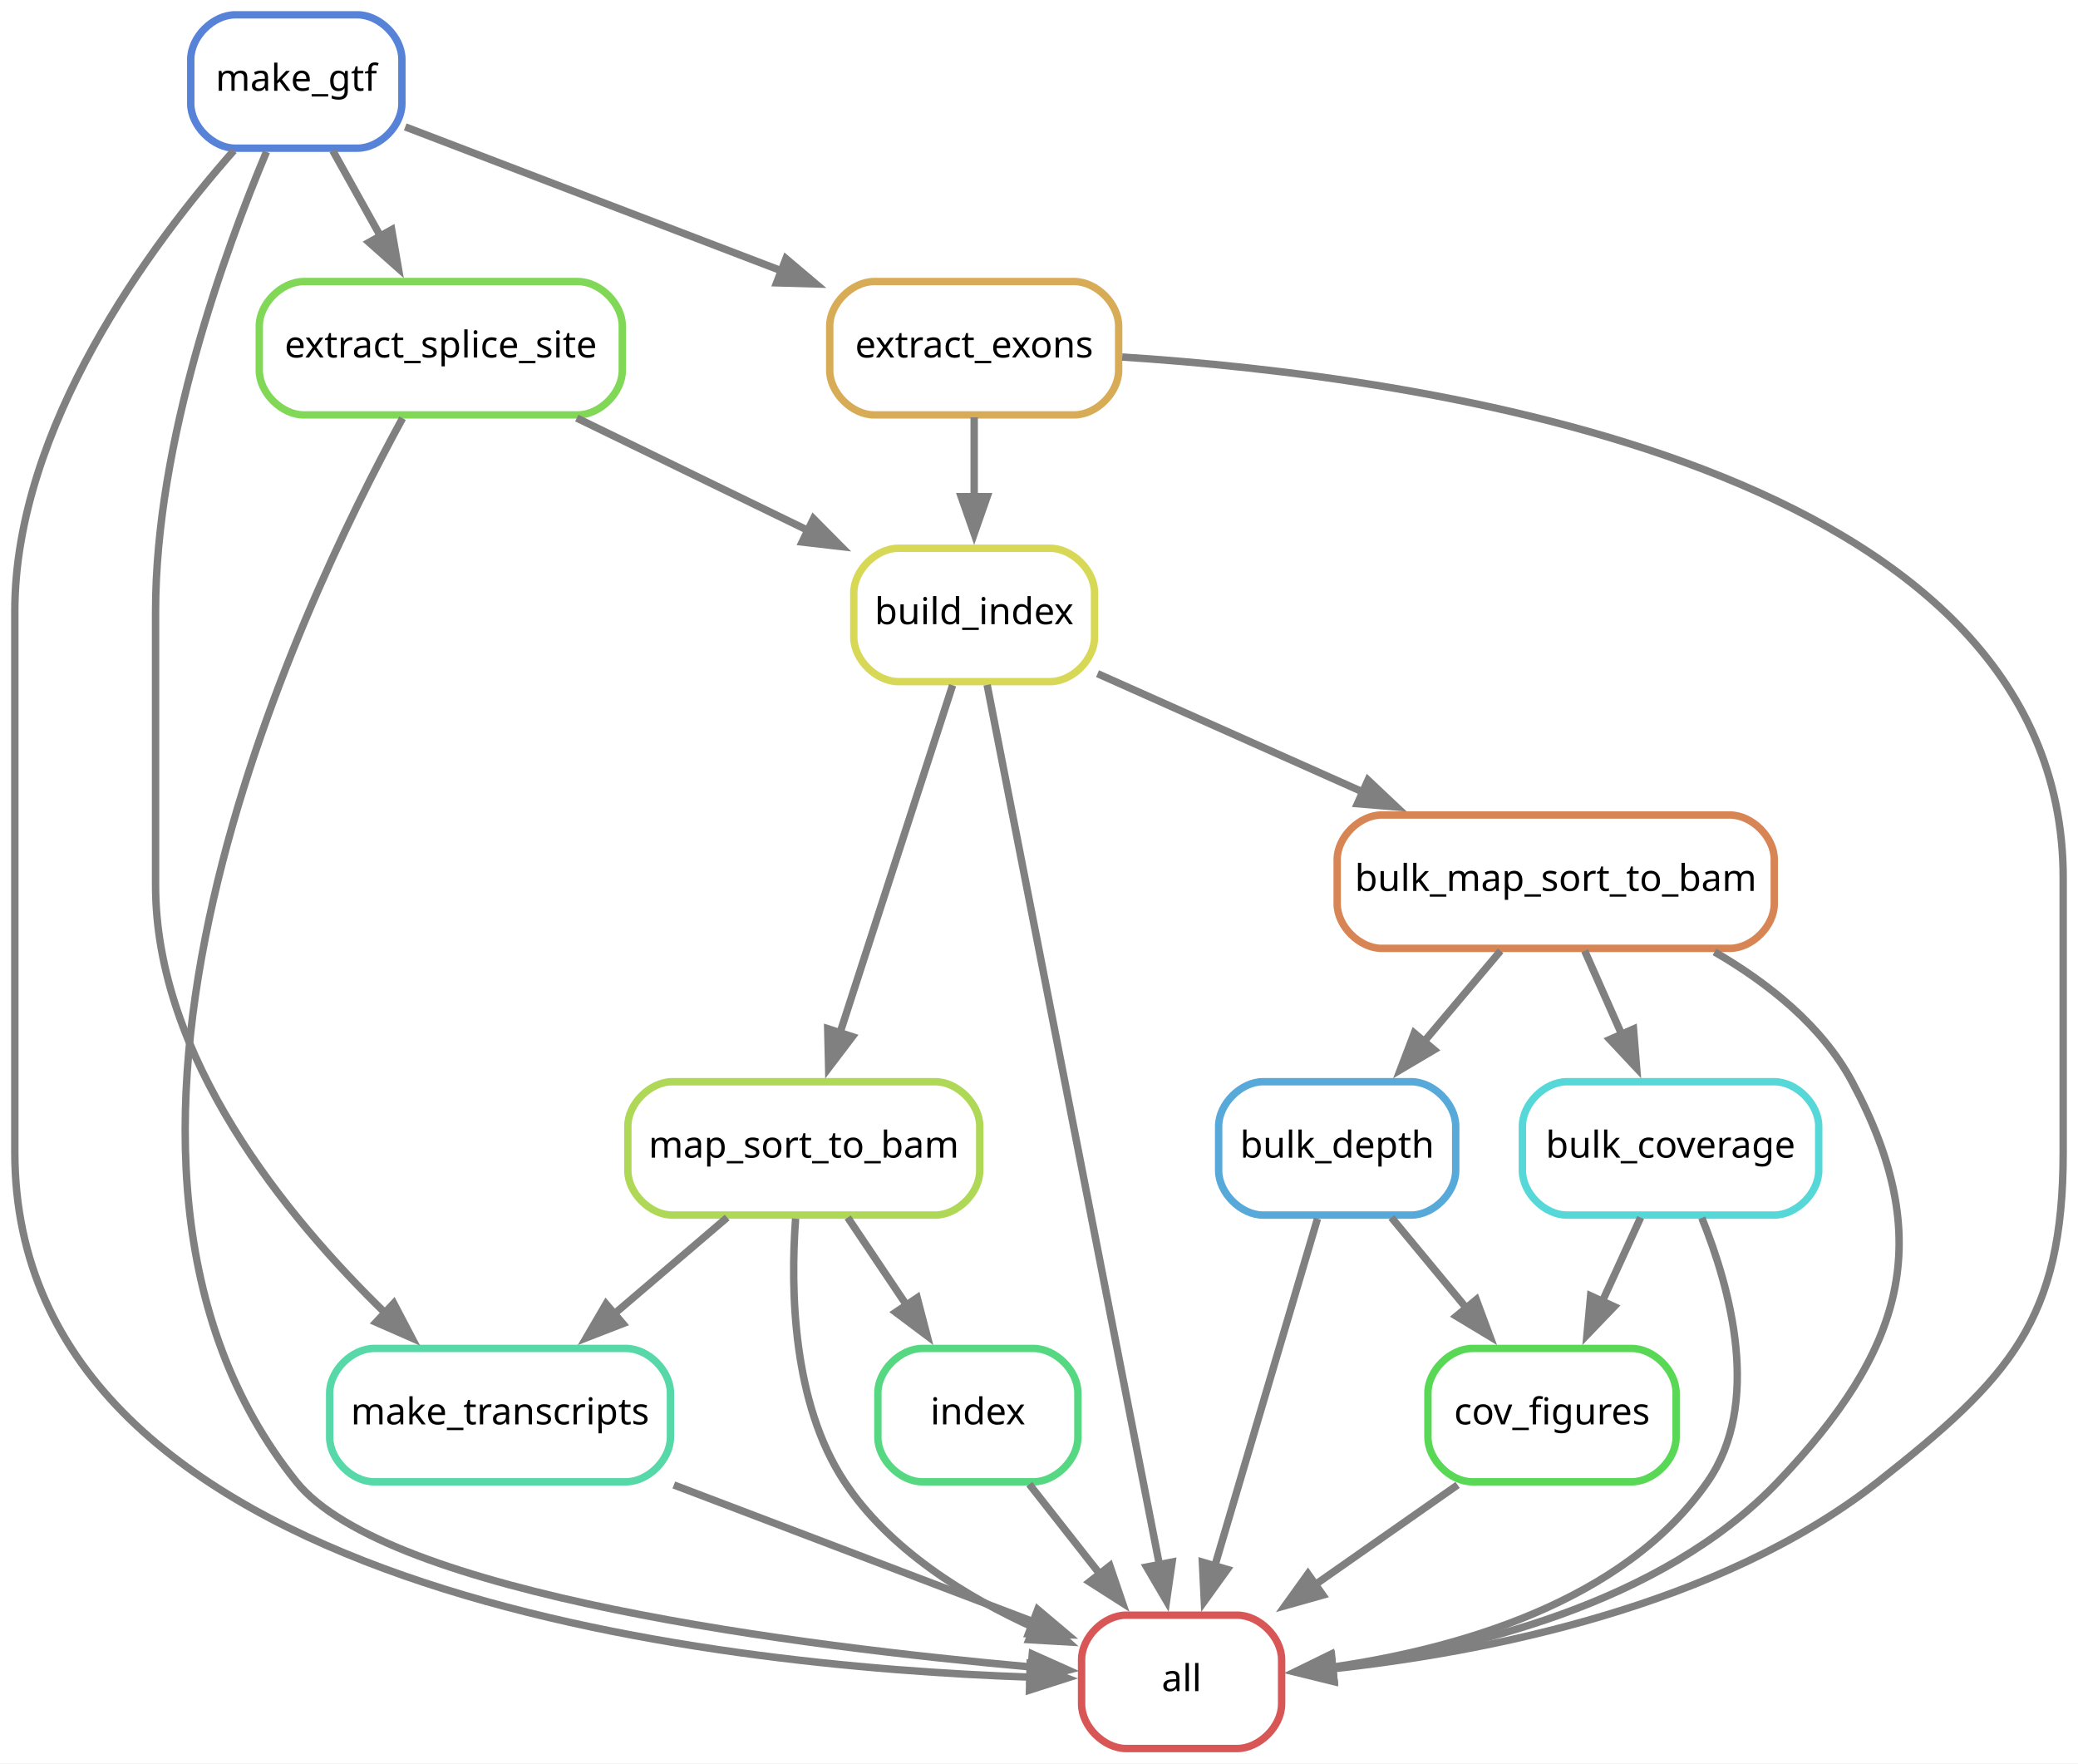
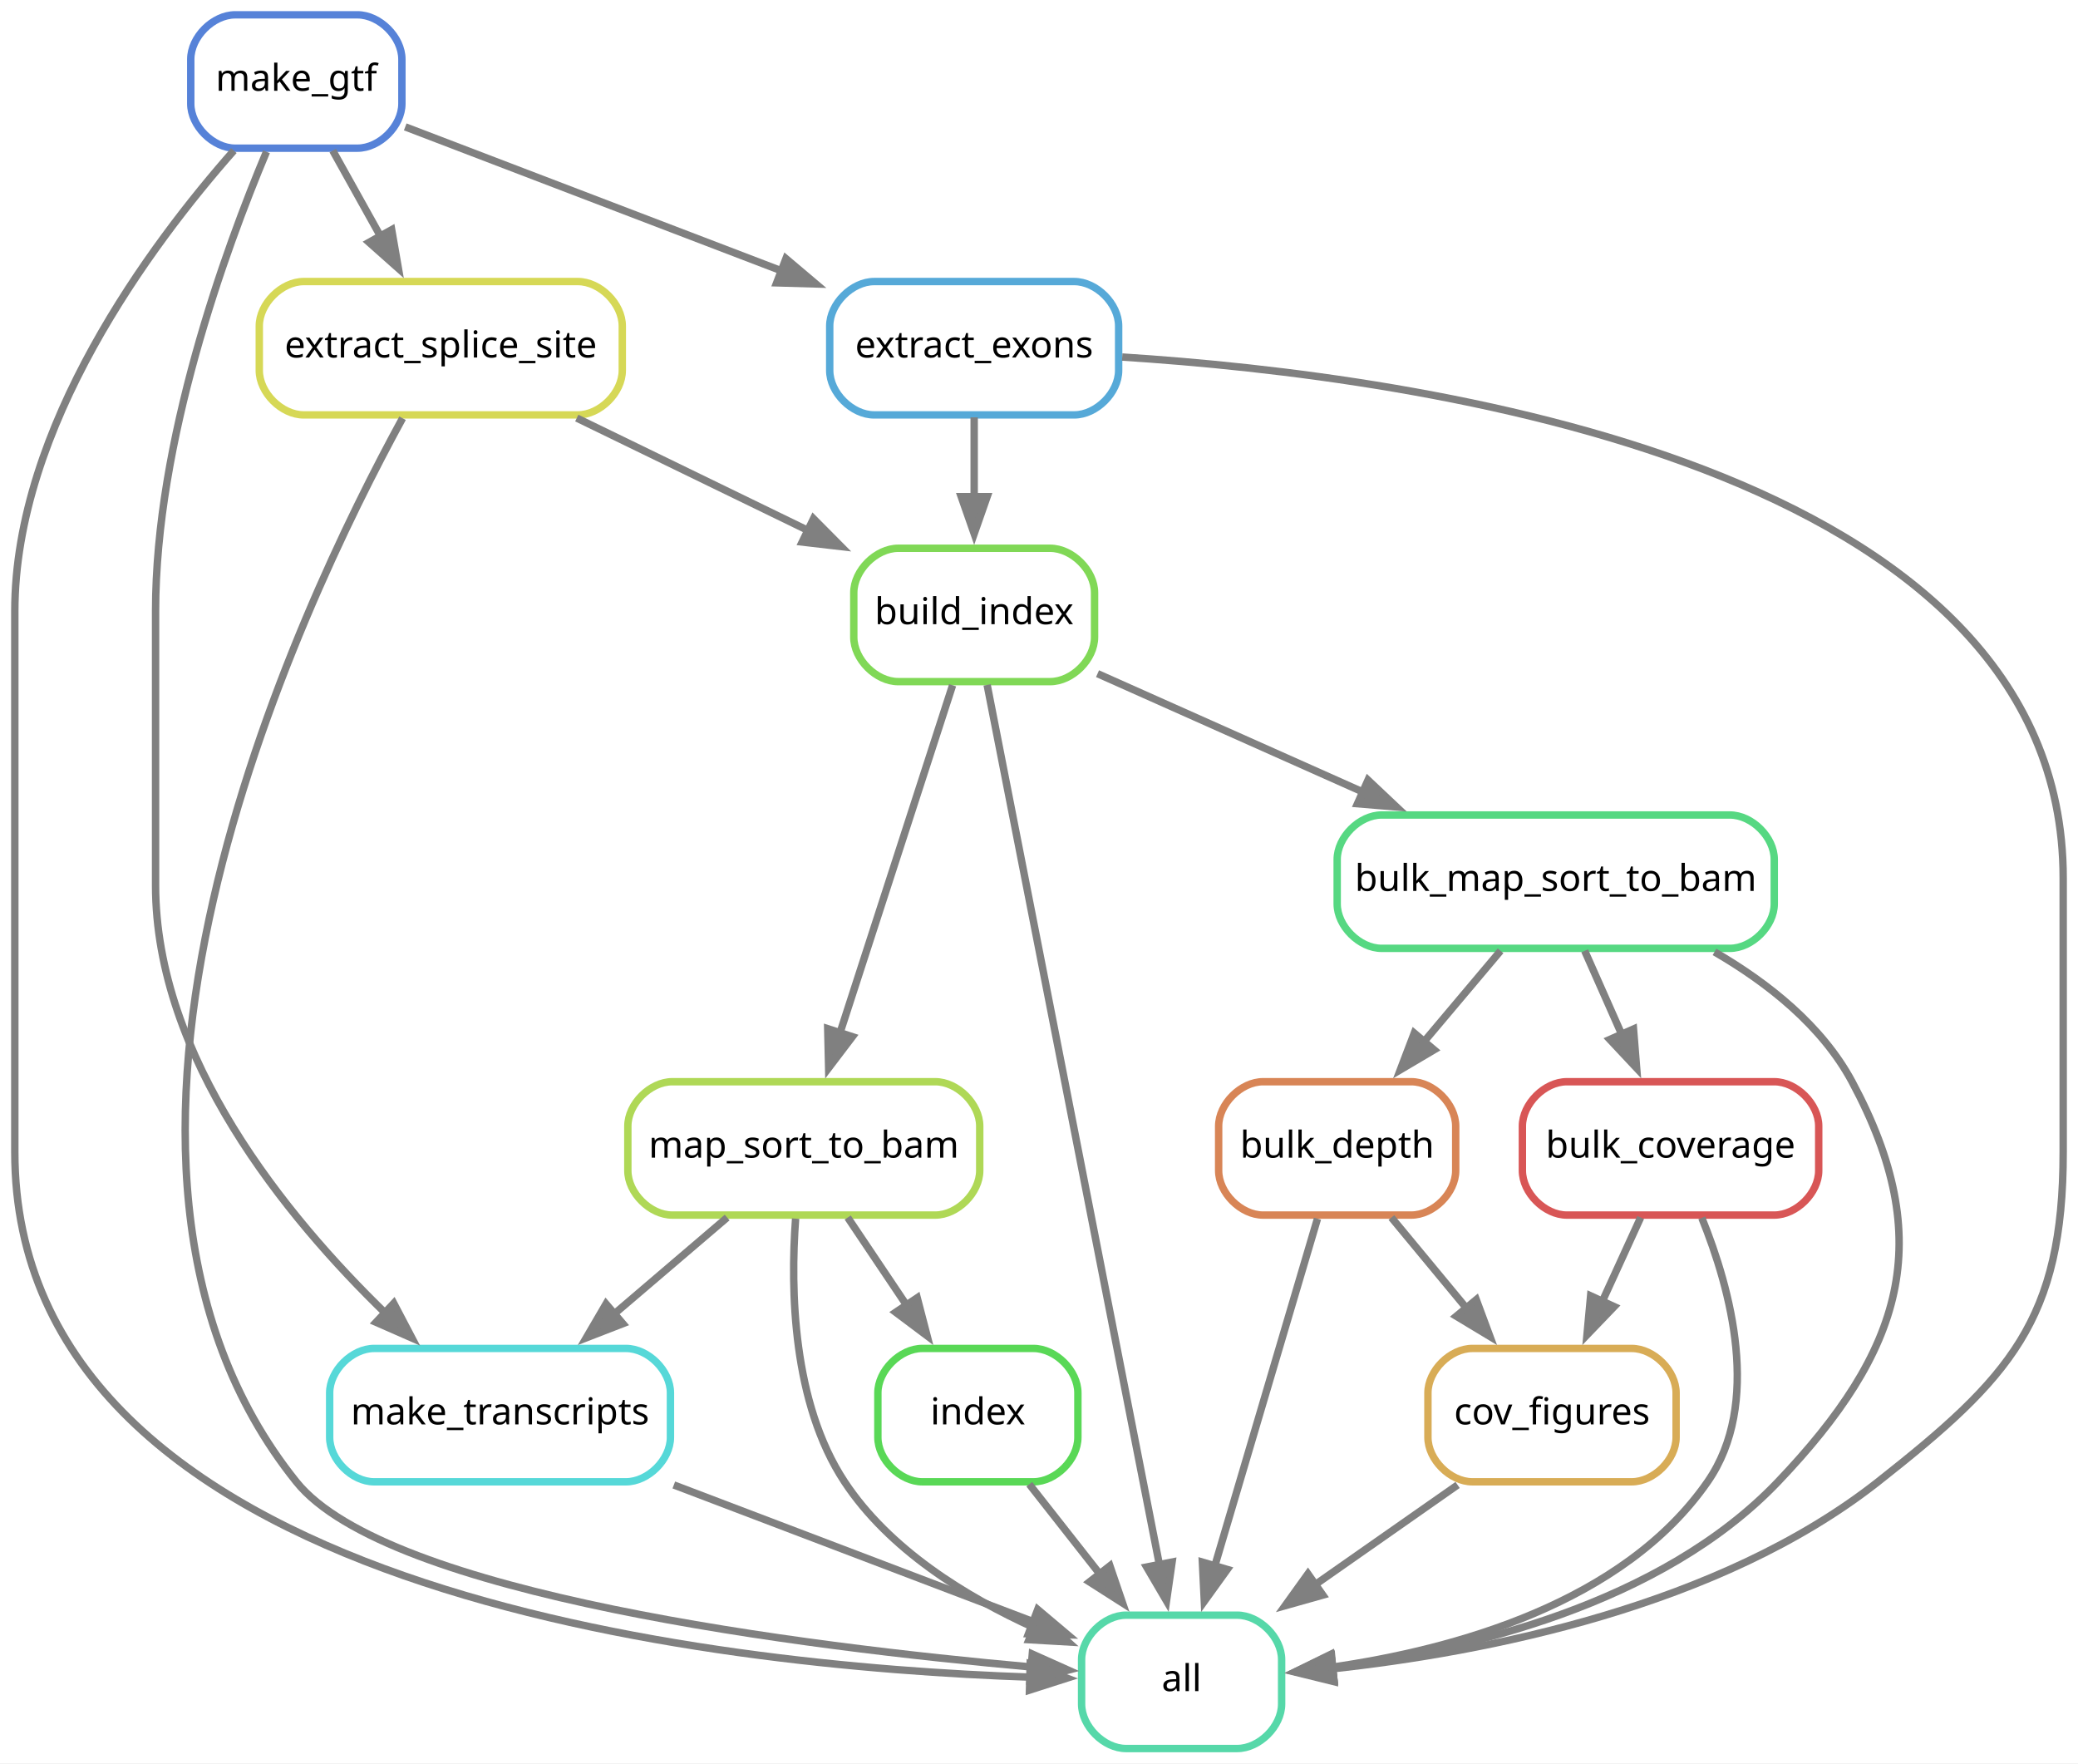
<svg xmlns="http://www.w3.org/2000/svg" width="561pt" height="476pt" viewBox="0.00 0.00 561.00 476.00">
  <g id="graph0" class="graph" transform="scale(1 1) rotate(0) translate(4 472)">
    <polygon fill="white" stroke="none" points="-4,4 -4,-472 557,-472 557,4 -4,4" />
    <g id="node1" class="node">
-       <path fill="none" stroke="#d85656" stroke-width="2" d="M330,-36C330,-36 300,-36 300,-36 294,-36 288,-30 288,-24 288,-24 288,-12 288,-12 288,-6 294,0 300,0 300,0 330,0 330,0 336,0 342,-6 342,-12 342,-12 342,-24 342,-24 342,-30 336,-36 330,-36" />
+       <path fill="none" stroke="#56d8a9" stroke-width="2" d="M330,-36C330,-36 300,-36 300,-36 294,-36 288,-30 288,-24 288,-24 288,-12 288,-12 288,-6 294,0 300,0 300,0 330,0 330,0 336,0 342,-6 342,-12 342,-12 342,-24 342,-24 342,-30 336,-36 330,-36" />
      <text text-anchor="middle" x="315" y="-15.5" font-family="sans" font-size="10.00">all</text>
    </g>
    <g id="node2" class="node">
      <path fill="none" stroke="#5682d8" stroke-width="2" d="M92.5,-468C92.5,-468 59.5,-468 59.5,-468 53.5,-468 47.5,-462 47.5,-456 47.5,-456 47.5,-444 47.5,-444 47.5,-438 53.5,-432 59.5,-432 59.5,-432 92.5,-432 92.5,-432 98.5,-432 104.5,-438 104.5,-444 104.5,-444 104.5,-456 104.5,-456 104.5,-462 98.5,-468 92.5,-468" />
      <text text-anchor="middle" x="76" y="-447.5" font-family="sans" font-size="10.00">make_gtf</text>
    </g>
    <g id="edge11" class="edge">
      <path fill="none" stroke="grey" stroke-width="2" d="M59.13,-431.35C36.74,-405.98 0,-356.77 0,-307 0,-307 0,-307 0,-161 0,-42.12 188.78,-22.2 274.06,-19.27" />
      <polygon fill="grey" stroke="grey" stroke-width="2" points="274.12,-22.77 284.02,-19 273.93,-15.77 274.12,-22.77" />
    </g>
    <g id="node3" class="node">
-       <path fill="none" stroke="#80d856" stroke-width="2" d="M152,-396C152,-396 78,-396 78,-396 72,-396 66,-390 66,-384 66,-384 66,-372 66,-372 66,-366 72,-360 78,-360 78,-360 152,-360 152,-360 158,-360 164,-366 164,-372 164,-372 164,-384 164,-384 164,-390 158,-396 152,-396" />
+       <path fill="none" stroke="#d6d856" stroke-width="2" d="M152,-396C152,-396 78,-396 78,-396 72,-396 66,-390 66,-384 66,-384 66,-372 66,-372 66,-366 72,-360 78,-360 78,-360 152,-360 152,-360 158,-360 164,-366 164,-372 164,-372 164,-384 164,-384 164,-390 158,-396 152,-396" />
      <text text-anchor="middle" x="115" y="-375.5" font-family="sans" font-size="10.00">extract_splice_site</text>
    </g>
    <g id="edge12" class="edge">
      <path fill="none" stroke="grey" stroke-width="2" d="M85.84,-431.34C89.74,-424.34 94.32,-416.12 98.69,-408.28" />
      <polygon fill="grey" stroke="grey" stroke-width="2" points="101.74,-409.99 103.55,-399.55 95.63,-406.58 101.74,-409.99" />
    </g>
    <g id="node4" class="node">
-       <path fill="none" stroke="#d8ac56" stroke-width="2" d="M286,-396C286,-396 232,-396 232,-396 226,-396 220,-390 220,-384 220,-384 220,-372 220,-372 220,-366 226,-360 232,-360 232,-360 286,-360 286,-360 292,-360 298,-366 298,-372 298,-372 298,-384 298,-384 298,-390 292,-396 286,-396" />
+       <path fill="none" stroke="#56a9d8" stroke-width="2" d="M286,-396C286,-396 232,-396 232,-396 226,-396 220,-390 220,-384 220,-384 220,-372 220,-372 220,-366 226,-360 232,-360 232,-360 286,-360 286,-360 292,-360 298,-366 298,-372 298,-372 298,-384 298,-384 298,-390 292,-396 286,-396" />
      <text text-anchor="middle" x="259" y="-375.5" font-family="sans" font-size="10.00">extract_exons</text>
    </g>
    <g id="edge13" class="edge">
      <path fill="none" stroke="grey" stroke-width="2" d="M105.4,-437.75C132.73,-427.3 174.04,-411.5 206.94,-398.91" />
      <polygon fill="grey" stroke="grey" stroke-width="2" points="208.18,-402.19 216.27,-395.35 205.67,-395.65 208.18,-402.19" />
    </g>
    <g id="node8" class="node">
-       <path fill="none" stroke="#56d8a9" stroke-width="2" d="M165,-108C165,-108 97,-108 97,-108 91,-108 85,-102 85,-96 85,-96 85,-84 85,-84 85,-78 91,-72 97,-72 97,-72 165,-72 165,-72 171,-72 177,-78 177,-84 177,-84 177,-96 177,-96 177,-102 171,-108 165,-108" />
+       <path fill="none" stroke="#56d8d8" stroke-width="2" d="M165,-108C165,-108 97,-108 97,-108 91,-108 85,-102 85,-96 85,-96 85,-84 85,-84 85,-78 91,-72 97,-72 97,-72 165,-72 165,-72 171,-72 177,-78 177,-84 177,-84 177,-96 177,-96 177,-102 171,-108 165,-108" />
      <text text-anchor="middle" x="131" y="-87.5" font-family="sans" font-size="10.00">make_transcripts</text>
    </g>
    <g id="edge19" class="edge">
      <path fill="none" stroke="grey" stroke-width="2" d="M67.94,-431.03C56.79,-404.48 38,-352.94 38,-307 38,-307 38,-307 38,-233 38,-186.6 73.17,-143.57 100.26,-117.31" />
      <polygon fill="grey" stroke="grey" stroke-width="2" points="102.3,-120.19 107.22,-110.81 97.52,-115.07 102.3,-120.19" />
    </g>
-     <g id="edge5" class="edge">
+     <g id="edge4" class="edge">
      <path fill="none" stroke="grey" stroke-width="2" d="M104.68,-359.1C76.69,-307.95 6,-159.22 76,-72 100.47,-41.51 213.23,-27.47 274.73,-21.98" />
      <polygon fill="grey" stroke="grey" stroke-width="2" points="274.69,-25.5 284.36,-21.17 274.1,-18.52 274.69,-25.5" />
    </g>
    <g id="node5" class="node">
-       <path fill="none" stroke="#d6d856" stroke-width="2" d="M279.5,-324C279.5,-324 238.5,-324 238.5,-324 232.5,-324 226.5,-318 226.5,-312 226.5,-312 226.5,-300 226.5,-300 226.5,-294 232.5,-288 238.5,-288 238.5,-288 279.5,-288 279.5,-288 285.5,-288 291.5,-294 291.5,-300 291.5,-300 291.5,-312 291.5,-312 291.5,-318 285.5,-324 279.5,-324" />
+       <path fill="none" stroke="#80d856" stroke-width="2" d="M279.5,-324C279.5,-324 238.5,-324 238.5,-324 232.5,-324 226.5,-318 226.5,-312 226.5,-312 226.5,-300 226.5,-300 226.5,-294 232.5,-288 238.5,-288 238.5,-288 279.5,-288 279.5,-288 285.5,-288 291.5,-294 291.5,-300 291.5,-300 291.5,-312 291.5,-312 291.5,-318 285.5,-324 279.5,-324" />
      <text text-anchor="middle" x="259" y="-303.5" font-family="sans" font-size="10.00">build_index</text>
    </g>
-     <g id="edge15" class="edge">
+     <g id="edge14" class="edge">
      <path fill="none" stroke="grey" stroke-width="2" d="M151.71,-359.15C170.71,-349.92 194.06,-338.57 214.12,-328.82" />
      <polygon fill="grey" stroke="grey" stroke-width="2" points="215.62,-331.98 223.08,-324.46 212.56,-325.68 215.62,-331.98" />
    </g>
-     <g id="edge2" class="edge">
+     <g id="edge10" class="edge">
      <path fill="none" stroke="grey" stroke-width="2" d="M298.96,-375.62C379.34,-370.5 553,-346.52 553,-235 553,-235 553,-235 553,-161 553,-115.63 538.65,-100.06 503,-72 460.05,-38.19 396.67,-25.95 355.6,-21.51" />
      <polygon fill="grey" stroke="grey" stroke-width="2" points="356.15,-18.05 345.86,-20.59 355.49,-25.02 356.15,-18.05" />
    </g>
-     <g id="edge14" class="edge">
+     <g id="edge15" class="edge">
      <path fill="none" stroke="grey" stroke-width="2" d="M259,-359.34C259,-352.75 259,-345.08 259,-337.67" />
      <polygon fill="grey" stroke="grey" stroke-width="2" points="262.5,-337.93 259,-327.93 255.5,-337.93 262.5,-337.93" />
    </g>
-     <g id="edge3" class="edge">
+     <g id="edge6" class="edge">
      <path fill="none" stroke="grey" stroke-width="2" d="M262.5,-287.11C271.83,-239.46 297.37,-109.05 309.04,-49.45" />
      <polygon fill="grey" stroke="grey" stroke-width="2" points="312.43,-50.34 310.92,-39.85 305.56,-49 312.43,-50.34" />
    </g>
    <g id="node6" class="node">
      <path fill="none" stroke="#afd856" stroke-width="2" d="M248.5,-180C248.5,-180 177.5,-180 177.5,-180 171.5,-180 165.5,-174 165.5,-168 165.5,-168 165.5,-156 165.5,-156 165.5,-150 171.5,-144 177.5,-144 177.5,-144 248.5,-144 248.5,-144 254.5,-144 260.5,-150 260.5,-156 260.5,-156 260.5,-168 260.5,-168 260.5,-174 254.5,-180 248.5,-180" />
      <text text-anchor="middle" x="213" y="-159.5" font-family="sans" font-size="10.00">map_sort_to_bam</text>
    </g>
    <g id="edge16" class="edge">
      <path fill="none" stroke="grey" stroke-width="2" d="M253.17,-287.02C245.5,-263.33 231.9,-221.35 222.67,-192.86" />
      <polygon fill="grey" stroke="grey" stroke-width="2" points="226.12,-192.15 219.71,-183.72 219.46,-194.31 226.12,-192.15" />
    </g>
    <g id="node9" class="node">
-       <path fill="none" stroke="#d88556" stroke-width="2" d="M463,-252C463,-252 369,-252 369,-252 363,-252 357,-246 357,-240 357,-240 357,-228 357,-228 357,-222 363,-216 369,-216 369,-216 463,-216 463,-216 469,-216 475,-222 475,-228 475,-228 475,-240 475,-240 475,-246 469,-252 463,-252" />
+       <path fill="none" stroke="#56d882" stroke-width="2" d="M463,-252C463,-252 369,-252 369,-252 363,-252 357,-246 357,-240 357,-240 357,-228 357,-228 357,-222 363,-216 369,-216 369,-216 463,-216 463,-216 469,-216 475,-222 475,-228 475,-228 475,-240 475,-240 475,-246 469,-252 463,-252" />
      <text text-anchor="middle" x="416" y="-231.5" font-family="sans" font-size="10.00">bulk_map_sort_to_bam</text>
    </g>
    <g id="edge20" class="edge">
      <path fill="none" stroke="grey" stroke-width="2" d="M292.3,-290.15C313.16,-280.85 340.5,-268.66 364.16,-258.11" />
      <polygon fill="grey" stroke="grey" stroke-width="2" points="365.32,-261.43 373.03,-254.16 362.47,-255.04 365.32,-261.43" />
    </g>
-     <g id="edge4" class="edge">
+     <g id="edge5" class="edge">
      <path fill="none" stroke="grey" stroke-width="2" d="M210.79,-143.04C209.38,-123.84 209.94,-93.31 224,-72 236.06,-53.72 256.75,-40.95 275.36,-32.53" />
      <polygon fill="grey" stroke="grey" stroke-width="2" points="276.5,-35.84 284.38,-28.77 273.8,-29.38 276.5,-35.84" />
    </g>
    <g id="node7" class="node">
-       <path fill="none" stroke="#56d882" stroke-width="2" d="M275,-108C275,-108 245,-108 245,-108 239,-108 233,-102 233,-96 233,-96 233,-84 233,-84 233,-78 239,-72 245,-72 245,-72 275,-72 275,-72 281,-72 287,-78 287,-84 287,-84 287,-96 287,-96 287,-102 281,-108 275,-108" />
+       <path fill="none" stroke="#59d856" stroke-width="2" d="M275,-108C275,-108 245,-108 245,-108 239,-108 233,-102 233,-96 233,-96 233,-84 233,-84 233,-78 239,-72 245,-72 245,-72 275,-72 275,-72 281,-72 287,-78 287,-84 287,-84 287,-96 287,-96 287,-102 281,-108 275,-108" />
      <text text-anchor="middle" x="260" y="-87.5" font-family="sans" font-size="10.00">index</text>
    </g>
    <g id="edge17" class="edge">
      <path fill="none" stroke="grey" stroke-width="2" d="M224.86,-143.34C229.72,-136.1 235.47,-127.53 240.9,-119.45" />
      <polygon fill="grey" stroke="grey" stroke-width="2" points="243.62,-121.67 246.29,-111.41 237.81,-117.77 243.62,-121.67" />
    </g>
    <g id="edge18" class="edge">
      <path fill="none" stroke="grey" stroke-width="2" d="M192.31,-143.34C183.06,-135.44 171.96,-125.96 161.76,-117.26" />
      <polygon fill="grey" stroke="grey" stroke-width="2" points="164.15,-114.7 154.27,-110.87 159.61,-120.02 164.15,-114.7" />
    </g>
    <g id="edge7" class="edge">
      <path fill="none" stroke="grey" stroke-width="2" d="M273.88,-71.34C279.7,-63.93 286.6,-55.14 293.08,-46.9" />
      <polygon fill="grey" stroke="grey" stroke-width="2" points="295.64,-49.31 299.06,-39.28 290.13,-44.98 295.64,-49.31" />
    </g>
-     <g id="edge8" class="edge">
+     <g id="edge9" class="edge">
      <path fill="none" stroke="grey" stroke-width="2" d="M177.91,-71.15C207.96,-59.72 246.54,-45.05 275.11,-34.18" />
      <polygon fill="grey" stroke="grey" stroke-width="2" points="276.15,-37.53 284.25,-30.7 273.66,-30.98 276.15,-37.53" />
    </g>
-     <g id="edge1" class="edge">
+     <g id="edge8" class="edge">
      <path fill="none" stroke="grey" stroke-width="2" d="M458.87,-215.04C473.34,-206.65 487.88,-195.12 496,-180 519.1,-136.99 509.7,-107.32 476,-72 444.43,-38.91 391.86,-26.46 355.41,-21.79" />
      <polygon fill="grey" stroke="grey" stroke-width="2" points="356.12,-18.35 345.79,-20.73 355.35,-25.31 356.12,-18.35" />
    </g>
    <g id="node10" class="node">
-       <path fill="none" stroke="#56d8d8" stroke-width="2" d="M475,-180C475,-180 419,-180 419,-180 413,-180 407,-174 407,-168 407,-168 407,-156 407,-156 407,-150 413,-144 419,-144 419,-144 475,-144 475,-144 481,-144 487,-150 487,-156 487,-156 487,-168 487,-168 487,-174 481,-180 475,-180" />
+       <path fill="none" stroke="#d85656" stroke-width="2" d="M475,-180C475,-180 419,-180 419,-180 413,-180 407,-174 407,-168 407,-168 407,-156 407,-156 407,-150 413,-144 419,-144 419,-144 475,-144 475,-144 481,-144 487,-150 487,-156 487,-156 487,-168 487,-168 487,-174 481,-180 475,-180" />
      <text text-anchor="middle" x="447" y="-159.5" font-family="sans" font-size="10.00">bulk_coverage</text>
    </g>
    <g id="edge21" class="edge">
      <path fill="none" stroke="grey" stroke-width="2" d="M423.82,-215.34C426.88,-208.43 430.48,-200.31 433.91,-192.56" />
      <polygon fill="grey" stroke="grey" stroke-width="2" points="437,-194.23 437.85,-183.67 430.6,-191.4 437,-194.23" />
    </g>
    <g id="node11" class="node">
-       <path fill="none" stroke="#56a9d8" stroke-width="2" d="M377,-180C377,-180 337,-180 337,-180 331,-180 325,-174 325,-168 325,-168 325,-156 325,-156 325,-150 331,-144 337,-144 337,-144 377,-144 377,-144 383,-144 389,-150 389,-156 389,-156 389,-168 389,-168 389,-174 383,-180 377,-180" />
+       <path fill="none" stroke="#d88556" stroke-width="2" d="M377,-180C377,-180 337,-180 337,-180 331,-180 325,-174 325,-168 325,-168 325,-156 325,-156 325,-150 331,-144 337,-144 337,-144 377,-144 377,-144 383,-144 389,-150 389,-156 389,-156 389,-168 389,-168 389,-174 383,-180 377,-180" />
      <text text-anchor="middle" x="357" y="-159.5" font-family="sans" font-size="10.00">bulk_depth</text>
    </g>
    <g id="edge22" class="edge">
      <path fill="none" stroke="grey" stroke-width="2" d="M401.11,-215.34C394.8,-207.85 387.3,-198.95 380.29,-190.63" />
      <polygon fill="grey" stroke="grey" stroke-width="2" points="383.16,-188.61 374.04,-183.22 377.81,-193.12 383.16,-188.61" />
    </g>
-     <g id="edge9" class="edge">
+     <g id="edge1" class="edge">
      <path fill="none" stroke="grey" stroke-width="2" d="M455.44,-143.25C463.25,-123.96 471.63,-93.08 457,-72 434.28,-39.27 388.77,-26.72 355.37,-21.92" />
      <polygon fill="grey" stroke="grey" stroke-width="2" points="356.14,-18.49 345.79,-20.76 355.3,-25.44 356.14,-18.49" />
    </g>
    <g id="node12" class="node">
-       <path fill="none" stroke="#59d856" stroke-width="2" d="M436.5,-108C436.5,-108 393.5,-108 393.5,-108 387.5,-108 381.5,-102 381.5,-96 381.5,-96 381.5,-84 381.5,-84 381.5,-78 387.5,-72 393.5,-72 393.5,-72 436.5,-72 436.5,-72 442.5,-72 448.5,-78 448.5,-84 448.5,-84 448.5,-96 448.5,-96 448.5,-102 442.5,-108 436.5,-108" />
+       <path fill="none" stroke="#d8ac56" stroke-width="2" d="M436.5,-108C436.5,-108 393.5,-108 393.5,-108 387.5,-108 381.5,-102 381.5,-96 381.5,-96 381.5,-84 381.5,-84 381.5,-78 387.5,-72 393.5,-72 393.5,-72 436.5,-72 436.5,-72 442.5,-72 448.5,-78 448.5,-84 448.5,-84 448.5,-96 448.5,-96 448.5,-102 442.5,-108 436.5,-108" />
      <text text-anchor="middle" x="415" y="-87.5" font-family="sans" font-size="10.00">cov_figures</text>
    </g>
    <g id="edge23" class="edge">
      <path fill="none" stroke="grey" stroke-width="2" d="M438.93,-143.34C435.77,-136.43 432.06,-128.31 428.51,-120.56" />
      <polygon fill="grey" stroke="grey" stroke-width="2" points="431.78,-119.29 424.44,-111.65 425.42,-122.2 431.78,-119.29" />
    </g>
-     <g id="edge10" class="edge">
+     <g id="edge2" class="edge">
      <path fill="none" stroke="grey" stroke-width="2" d="M351.68,-143.02C344.71,-119.44 332.37,-77.73 323.95,-49.25" />
      <polygon fill="grey" stroke="grey" stroke-width="2" points="327.33,-48.34 321.13,-39.74 320.61,-50.32 327.33,-48.34" />
    </g>
    <g id="edge24" class="edge">
      <path fill="none" stroke="grey" stroke-width="2" d="M371.64,-143.34C377.77,-135.93 385.05,-127.14 391.88,-118.9" />
      <polygon fill="grey" stroke="grey" stroke-width="2" points="394.55,-121.17 398.24,-111.23 389.16,-116.7 394.55,-121.17" />
    </g>
-     <g id="edge6" class="edge">
+     <g id="edge3" class="edge">
      <path fill="none" stroke="grey" stroke-width="2" d="M389.51,-71.15C377.75,-62.93 363.6,-53.02 350.8,-44.06" />
      <polygon fill="grey" stroke="grey" stroke-width="2" points="353.13,-41.42 342.93,-38.55 349.11,-47.15 353.13,-41.42" />
    </g>
  </g>
</svg>
